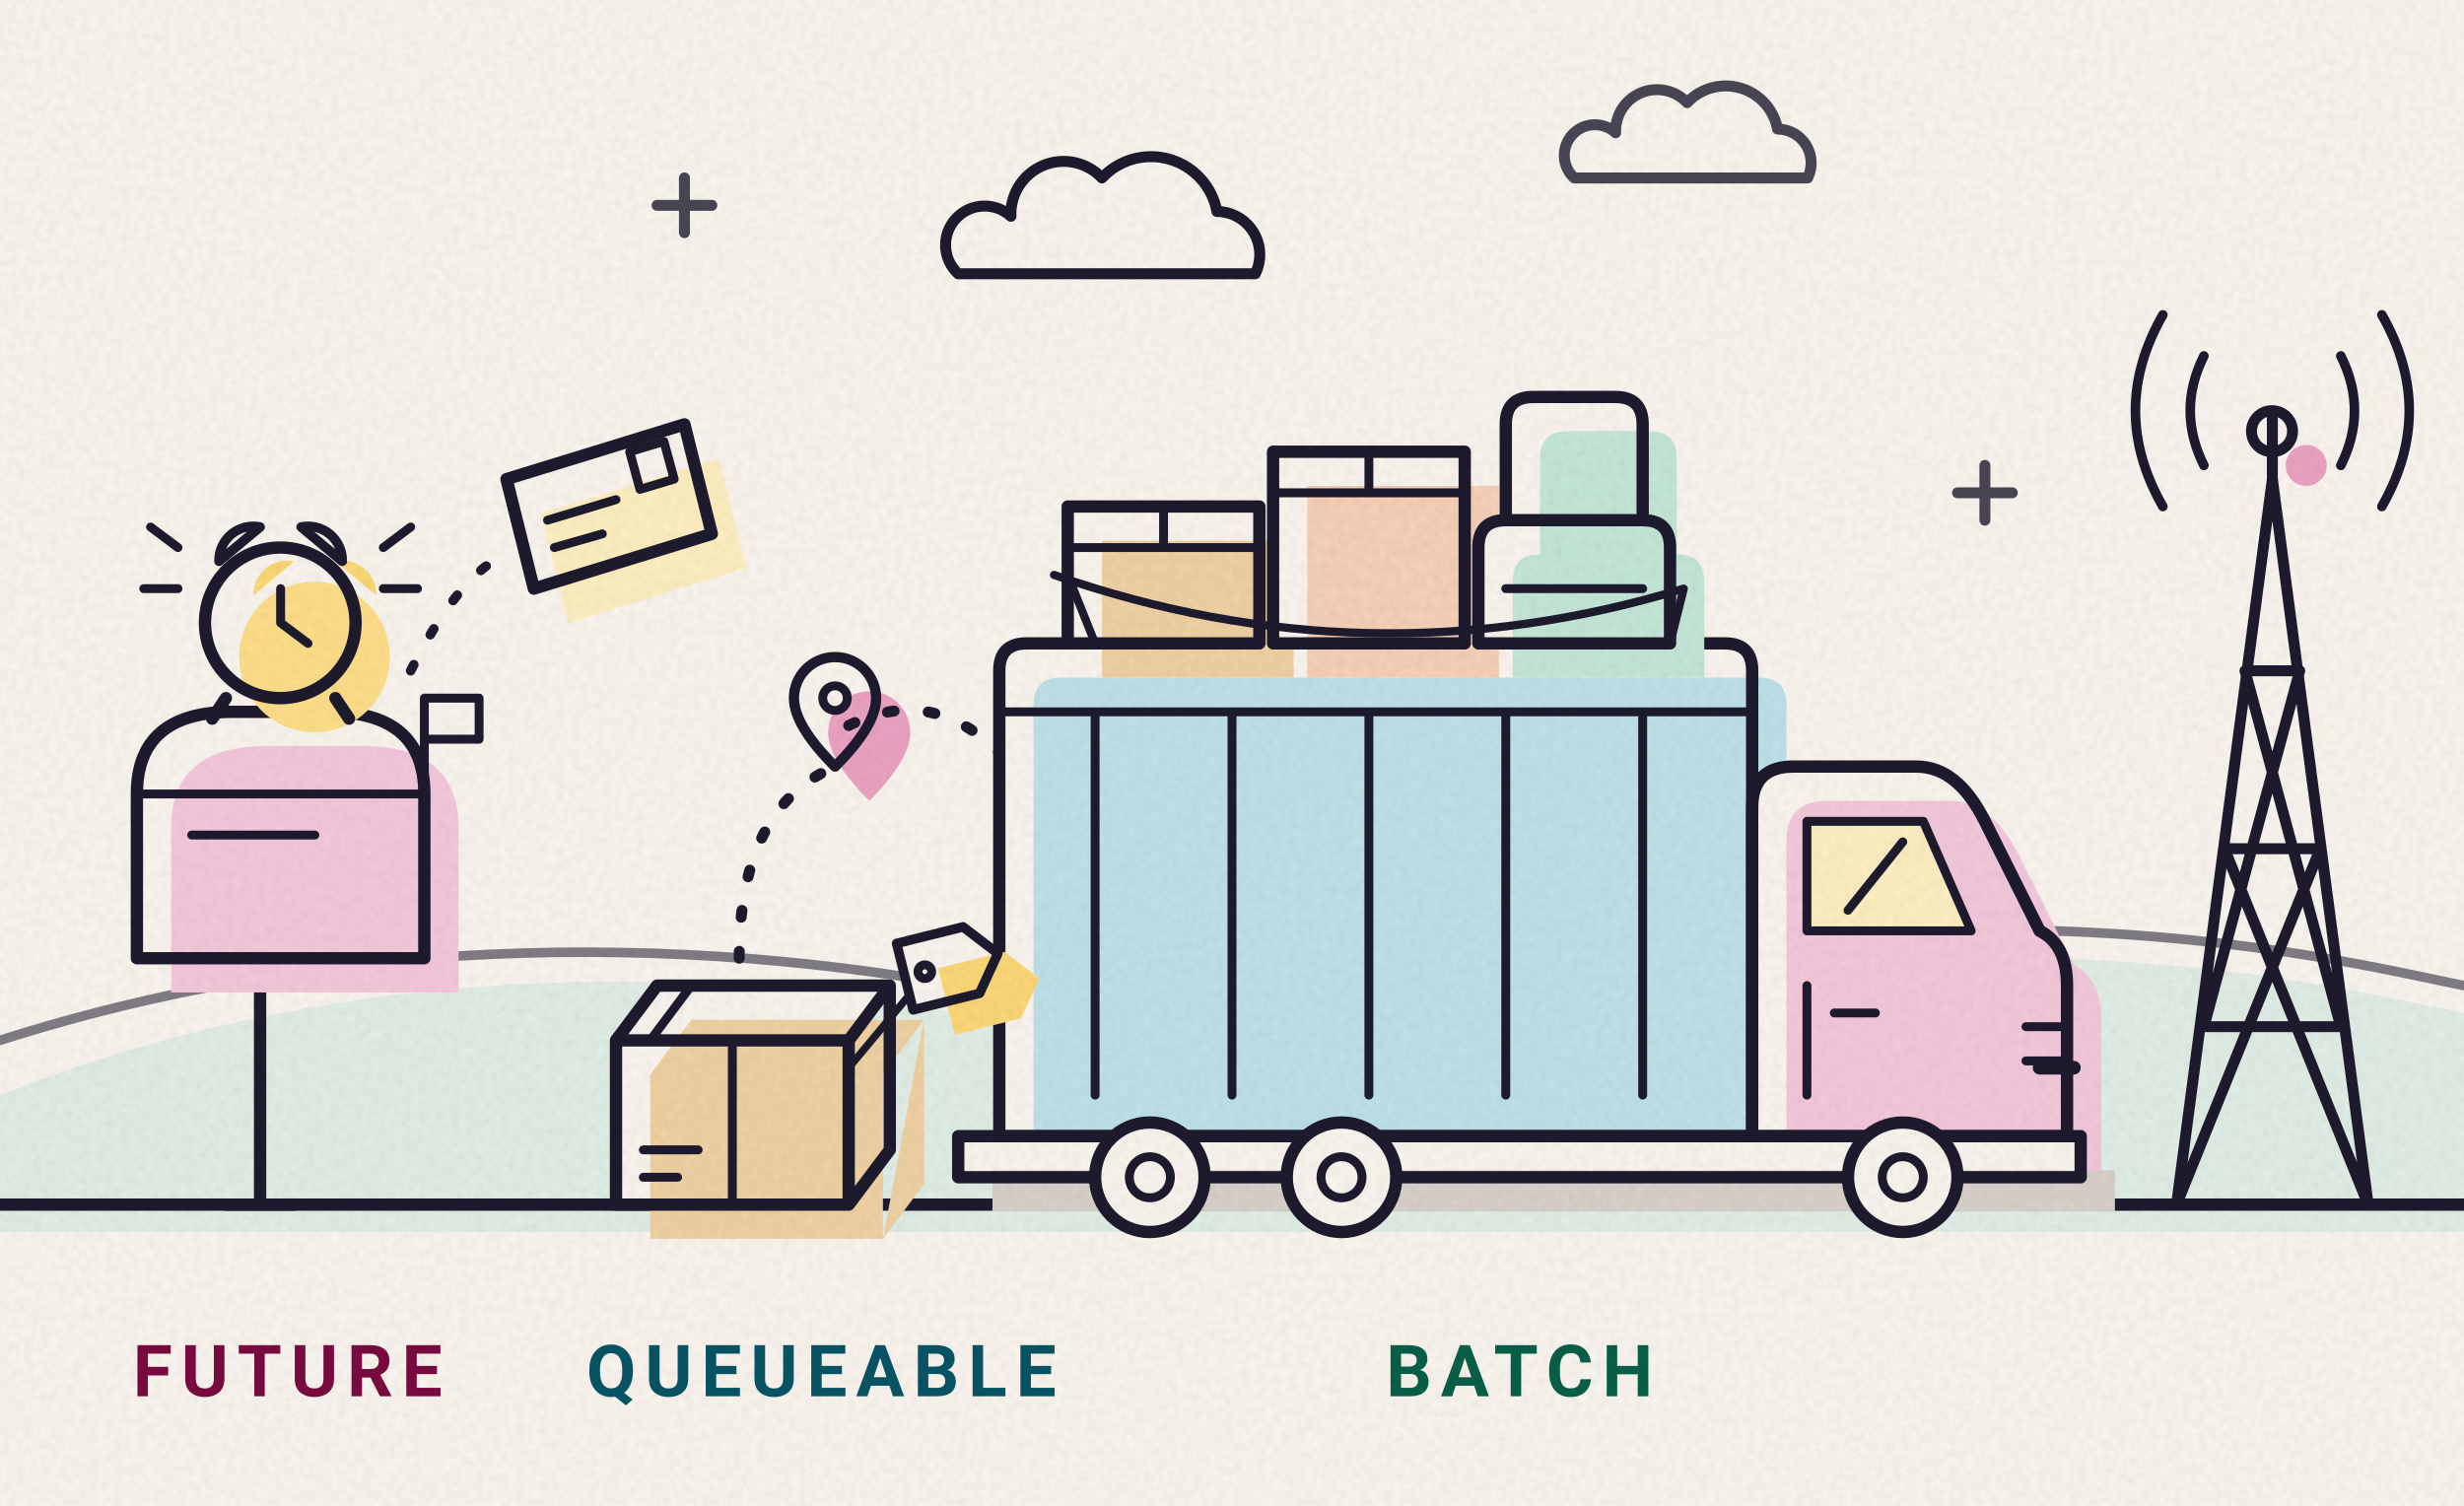
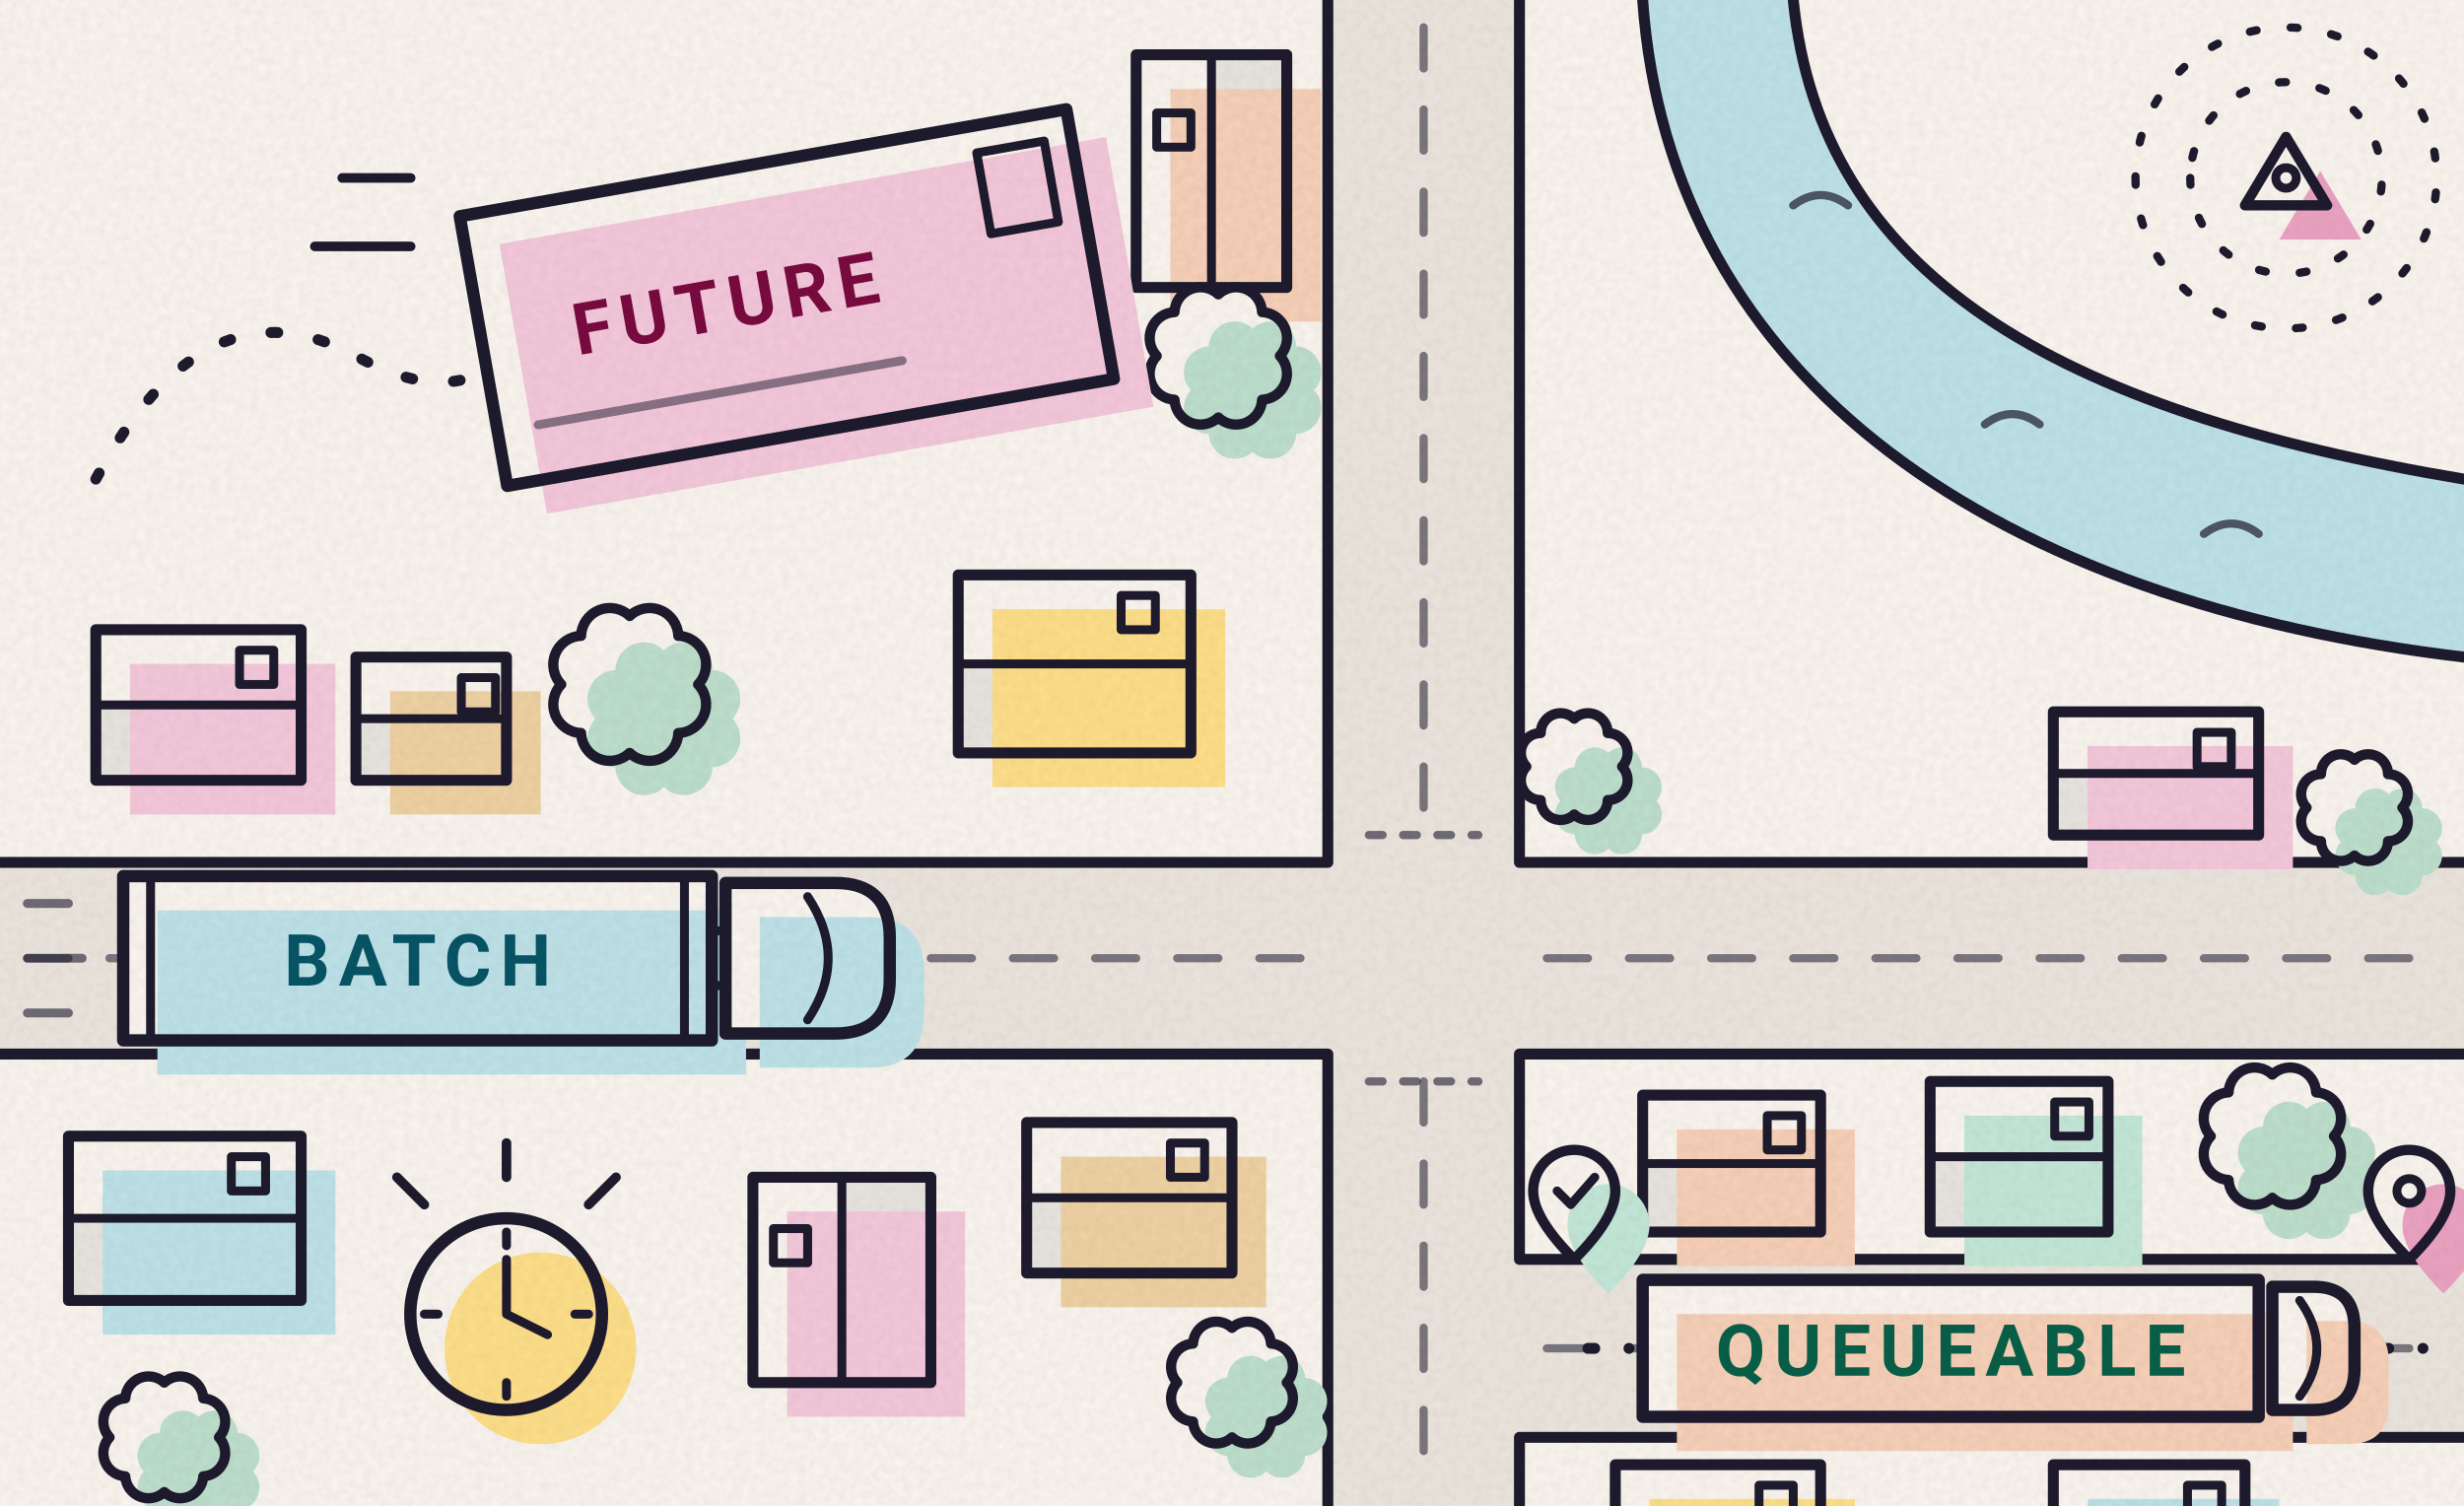
<svg xmlns="http://www.w3.org/2000/svg" xmlns:xlink="http://www.w3.org/1999/xlink" viewBox="0 0 360 220">
  <defs>
    <filter id="dv-grain" x="0" y="0" width="100%" height="100%">
      <feTurbulence type="fractalNoise" baseFrequency=".85" numOctaves="2" stitchTiles="stitch" />
      <feColorMatrix values="0 0 0 0 0  0 0 0 0 0  0 0 0 0 0  0 0 0 .06 0" />
    </filter>
    <g id="dv-s1">
-       <path d="M318 176 L332 70 L346 176 M322 150 H342 M325 124 H339 M328 98 H336 M318 176 L339 124 M346 176 L325 124 M322 150 L336 98 M342 150 L328 98" />
+       <path d="M14 92 H44 V114 H14Z" />
    </g>
    <g id="dv-s2">
-       <path d="M332 70 V60 M332 60 A3 3 0 1 1 331.9 60Z" />
+       <path d="M52 96 H74 V114 H52Z" />
    </g>
    <g id="dv-s3">
-       <path d="M146 166 V98 Q146 94 150 94 H252 Q256 94 256 98 V166Z" />
+       <path d="M166 8 H188 V42 H166Z" />
    </g>
    <g id="dv-s4">
-       <path d="M256 166 V118 Q256 112 262 112 H280 Q286 112 290 120 L298 136 Q302 138 302 144 V166Z" />
+       <path d="M140 84 H174 V110 H140Z" />
    </g>
    <g id="dv-s5">
-       <path d="M140 166 H304 V172 H140Z" />
+       <path d="M10 166 H44 V190 H10Z" />
    </g>
    <g id="dv-s6">
-       <path d="M156 94 V74 H184 V94Z" />
+       <path d="M110 172 H136 V202 H110Z" />
    </g>
    <g id="dv-s7">
-       <path d="M186 94 V66 H214 V94Z" />
+       <path d="M150 164 H180 V186 H150Z" />
    </g>
    <g id="dv-s8">
-       <path d="M216 94 V80 Q216 76 220 76 H240 Q244 76 244 80 V94Z M220 76 V62 Q220 58 224 58 H236 Q240 58 240 62 V76" />
+       <path d="M300 104 H330 V122 H300Z" />
    </g>
    <g id="dv-s9">
-       <path d="M38 176 V140 M33 176 H43" />
+       <path d="M240 160 H266 V180 H240Z" />
    </g>
    <g id="dv-s10">
-       <path d="M20 140 V116 Q20 104 34 104 H48 Q62 104 62 116 V140Z" />
+       <path d="M282 158 H308 V180 H282Z" />
    </g>
    <g id="dv-s11">
-       <path d="M41 80 A11 11 0 1 1 40.9 80Z M33 102 L31 105 M49 102 L51 105" />
+       <path d="M236 214 H266 V228 H236Z" />
    </g>
    <g id="dv-s12">
-       <path d="M32 82 A5 5 0 0 1 38 77Z M50 82 A5 5 0 0 0 44 77Z" />
+       <path d="M300 214 H328 V228 H300Z" />
    </g>
    <g id="dv-s13">
-       <path d="M74 70 L100 62 L104 78 L78 86Z" />
+       <path d="M102.0 100.0 A4.2 4.2 0 0 1 99.1 107.1 A4.2 4.2 0 0 1 92.0 110.0 A4.2 4.2 0 0 1 84.9 107.1 A4.2 4.2 0 0 1 82.0 100.0 A4.2 4.2 0 0 1 84.9 92.9 A4.2 4.2 0 0 1 92.0 90.0 A4.2 4.2 0 0 1 99.1 92.9 A4.2 4.2 0 0 1 102.0 100.0Z" />
    </g>
    <g id="dv-s14">
-       <path d="M86 176 V152 H120 V176Z M86 152 L92 144 H126 L120 152 M120 176 L126 168 V144" />
+       <path d="M187.0 52.0 A3.8 3.8 0 0 1 184.4 58.4 A3.8 3.8 0 0 1 178.0 61.0 A3.8 3.8 0 0 1 171.6 58.4 A3.8 3.8 0 0 1 169.0 52.0 A3.8 3.8 0 0 1 171.6 45.6 A3.8 3.8 0 0 1 178.0 43.0 A3.8 3.8 0 0 1 184.4 45.6 A3.8 3.8 0 0 1 187.0 52.0Z" />
    </g>
    <g id="dv-s15">
-       <path d="M128 136 H138 L142 141 L138 146 H128Z" />
+       <path d="M32.0 210.0 A3.4 3.4 0 0 1 29.7 215.7 A3.4 3.4 0 0 1 24.0 218.0 A3.4 3.4 0 0 1 18.3 215.7 A3.4 3.4 0 0 1 16.0 210.0 A3.4 3.4 0 0 1 18.3 204.3 A3.4 3.4 0 0 1 24.0 202.0 A3.4 3.4 0 0 1 29.7 204.3 A3.4 3.4 0 0 1 32.0 210.0Z" />
    </g>
    <g id="dv-s16">
-       <path d="M118 96 A6 6 0 0 1 124 102 Q124 106 118 112 Q112 106 112 102 A6 6 0 0 1 118 96Z" />
+       <path d="M188.0 202.0 A3.4 3.4 0 0 1 185.7 207.7 A3.4 3.4 0 0 1 180.0 210.0 A3.4 3.4 0 0 1 174.3 207.7 A3.4 3.4 0 0 1 172.0 202.0 A3.4 3.4 0 0 1 174.3 196.3 A3.4 3.4 0 0 1 180.0 194.0 A3.4 3.4 0 0 1 185.7 196.3 A3.4 3.4 0 0 1 188.0 202.0Z" />
+     </g>
+     <g id="dv-s17">
+       <path d="M237.0 112.0 A2.9 2.9 0 0 1 234.9 116.9 A2.9 2.9 0 0 1 230.0 119.0 A2.9 2.9 0 0 1 225.1 116.9 A2.9 2.9 0 0 1 223.0 112.0 A2.9 2.9 0 0 1 225.1 107.1 A2.9 2.9 0 0 1 230.0 105.0 A2.9 2.9 0 0 1 234.9 107.1 A2.9 2.9 0 0 1 237.0 112.0Z" />
+     </g>
+     <g id="dv-s18">
+       <path d="M341.0 166.0 A3.8 3.8 0 0 1 338.4 172.4 A3.8 3.8 0 0 1 332.0 175.0 A3.8 3.8 0 0 1 325.6 172.4 A3.8 3.8 0 0 1 323.0 166.0 A3.8 3.8 0 0 1 325.6 159.6 A3.8 3.8 0 0 1 332.0 157.0 A3.8 3.8 0 0 1 338.4 159.6 A3.8 3.8 0 0 1 341.0 166.0Z" />
+     </g>
+     <g id="dv-s19">
+       <path d="M351.0 118.0 A2.9 2.9 0 0 1 348.9 122.9 A2.9 2.9 0 0 1 344.0 125.0 A2.9 2.9 0 0 1 339.1 122.9 A2.9 2.9 0 0 1 337.0 118.0 A2.9 2.9 0 0 1 339.1 113.1 A2.9 2.9 0 0 1 344.0 111.0 A2.9 2.9 0 0 1 348.9 113.1 A2.9 2.9 0 0 1 351.0 118.0Z" />
+     </g>
+     <g id="dv-s20">
+       <path d="M74 178 A14 14 0 1 1 73.9 178Z" />
+     </g>
+     <g id="dv-s21">
+       <path d="M334 20 l6 10 h-12z" />
+     </g>
+     <g id="dv-s22">
+       <path d="M70 24 H160 V64 H70Z" />
+     </g>
+     <g id="dv-s23">
+       <path d="M18 128 H104 V152 H18Z" />
+     </g>
+     <g id="dv-s24">
+       <path d="M106 129 H122 Q130 129 130 137 V143 Q130 151 122 151 H106Z" />
+     </g>
+     <g id="dv-s25">
+       <path d="M240 187 H330 V207 H240Z" />
+     </g>
+     <g id="dv-s26">
+       <path d="M332 188 H338 Q344 188 344 194 V200 Q344 206 338 206 H332Z" />
+     </g>
+     <g id="dv-s27">
+       <path d="M230 168 A6 6 0 0 1 236 174 Q236 178 230 184 Q224 178 224 174 A6 6 0 0 1 230 168Z" />
+     </g>
+     <g id="dv-s28">
+       <path d="M352 168 A6 6 0 0 1 358 174 Q358 178 352 184 Q346 178 346 174 A6 6 0 0 1 352 168Z" />
    </g>
  </defs>
  <rect width="360" height="220" fill="#FBF6EF" />
-   <path transform="translate(140 40) scale(0.7)" d="M0 0 H62 A9 9 0 0 0 54 -13 A14 14 0 0 0 30 -20 A11 11 0 0 0 11 -12 A8 8 0 0 0 0 0Z" fill="none" stroke="#1E1B2E" stroke-linejoin="round" stroke-linecap="round" stroke-width="2.29" opacity="1" />
-   <path transform="translate(230 26) scale(0.55)" d="M0 0 H62 A9 9 0 0 0 54 -13 A14 14 0 0 0 30 -20 A11 11 0 0 0 11 -12 A8 8 0 0 0 0 0Z" fill="none" stroke="#1E1B2E" stroke-linejoin="round" stroke-linecap="round" stroke-width="2.91" opacity="0.8" />
-   <path d="M290 68 v8 M286 72 h8 M100 26 v8 M96 30 h8" fill="none" stroke="#1E1B2E" stroke-linejoin="round" stroke-linecap="round" stroke-width="1.6" opacity=".8" />
-   <path d="M0 156 C50 136 104 136 150 146 C200 156 250 134 300 136 C330 137 350 142 360 144 V176 H0Z" fill="#E2EFE7" transform="translate(0 4)" />
-   <path d="M0 152 C50 136 104 136 150 146 C200 156 250 134 300 136 C330 137 350 142 360 144" fill="none" stroke="#1E1B2E" stroke-linejoin="round" stroke-linecap="round" stroke-width="1.4" opacity=".55" />
-   <path d="M0 176 H360" stroke="#1E1B2E" stroke-width="1.8" />
-   <path d="M300 176 l3 -7 l3 7" fill="none" stroke="#1E1B2E" stroke-linejoin="round" stroke-linecap="round" stroke-width="1.4" />
-   <g fill="none" stroke="#1E1B2E" stroke-linejoin="round" stroke-linecap="round" stroke-width="1.6">
-     <use xlink:href="#dv-s1" />
-   </g>
-   <use xlink:href="#dv-s2" transform="translate(5 5)" fill="#EDA3C3" />
-   <g fill="none" stroke="#1E1B2E" stroke-linejoin="round" stroke-linecap="round" stroke-width="1.6">
-     <use xlink:href="#dv-s2" />
-   </g>
-   <path d="M322 52 Q318 60 322 68 M316 46 Q308 60 316 74 M342 52 Q346 60 342 68 M348 46 Q356 60 348 74" fill="none" stroke="#1E1B2E" stroke-linejoin="round" stroke-linecap="round" stroke-width="1.4" />
-   <use xlink:href="#dv-s3" fill="#FBF6EF" />
-   <use xlink:href="#dv-s3" transform="translate(5 5)" fill="#BFE3EA" />
-   <g fill="none" stroke="#1E1B2E" stroke-linejoin="round" stroke-linecap="round" stroke-width="1.8">
-     <use xlink:href="#dv-s3" />
-     <g stroke-width="1.3">
-       <path d="M146 104 H256 M160 104 V160 M180 104 V160 M200 104 V160 M220 104 V160 M240 104 V160" />
-     </g>
-   </g>
-   <use xlink:href="#dv-s4" fill="#FBF6EF" />
-   <use xlink:href="#dv-s4" transform="translate(5 5)" fill="#F6C9DC" />
-   <g fill="none" stroke="#1E1B2E" stroke-linejoin="round" stroke-linecap="round" stroke-width="1.8">
-     <use xlink:href="#dv-s4" />
-     <g stroke-width="1.3">
-       <path d="M264 120 H281 L288 136 H264Z" fill="#FFF1C2" />
-       <path d="M270 133 L278 123 M264 144 V160 M268 148 H274 M296 150 h6 v5 h-6" />
-       <path d="M298 156 h5" stroke-width="2" />
-     </g>
-   </g>
-   <use xlink:href="#dv-s5" fill="#FBF6EF" />
-   <use xlink:href="#dv-s5" transform="translate(5 5)" fill="#D9D2CB" />
-   <g fill="none" stroke="#1E1B2E" stroke-linejoin="round" stroke-linecap="round" stroke-width="1.8">
-     <use xlink:href="#dv-s5" />
-   </g>
-   <use xlink:href="#dv-s6" fill="#FBF6EF" />
-   <use xlink:href="#dv-s6" transform="translate(5 5)" fill="#F0D3A4" />
-   <g fill="none" stroke="#1E1B2E" stroke-linejoin="round" stroke-linecap="round" stroke-width="1.8">
-     <use xlink:href="#dv-s6" />
-     <g stroke-width="1.3">
-       <path d="M156 80 H184 M170 74 V80" />
-     </g>
-   </g>
-   <use xlink:href="#dv-s7" fill="#FBF6EF" />
-   <use xlink:href="#dv-s7" transform="translate(5 5)" fill="#F8D1B8" />
-   <g fill="none" stroke="#1E1B2E" stroke-linejoin="round" stroke-linecap="round" stroke-width="1.8">
-     <use xlink:href="#dv-s7" />
-     <g stroke-width="1.3">
-       <path d="M186 72 H214 M200 66 V72" />
-     </g>
-   </g>
-   <use xlink:href="#dv-s8" fill="#FBF6EF" />
-   <use xlink:href="#dv-s8" transform="translate(5 5)" fill="#C4E8D9" />
-   <g fill="none" stroke="#1E1B2E" stroke-linejoin="round" stroke-linecap="round" stroke-width="1.8">
-     <use xlink:href="#dv-s8" />
-     <g stroke-width="1.3">
-       <path d="M220 86 H240" />
-     </g>
-   </g>
-   <path d="M154 84 Q200 100 246 86 M160 94 L156 84 M246 86 L244 94" fill="none" stroke="#1E1B2E" stroke-linejoin="round" stroke-linecap="round" stroke-width="1.2" />
-   <circle cx="168" cy="172" r="8" fill="#FBF6EF" stroke="#1E1B2E" stroke-width="1.8" />
-   <circle cx="168" cy="172" r="3" fill="none" stroke="#1E1B2E" stroke-width="1.3" />
-   <circle cx="196" cy="172" r="8" fill="#FBF6EF" stroke="#1E1B2E" stroke-width="1.8" />
-   <circle cx="196" cy="172" r="3" fill="none" stroke="#1E1B2E" stroke-width="1.3" />
-   <circle cx="278" cy="172" r="8" fill="#FBF6EF" stroke="#1E1B2E" stroke-width="1.8" />
-   <circle cx="278" cy="172" r="3" fill="none" stroke="#1E1B2E" stroke-width="1.3" />
-   <g fill="none" stroke="#1E1B2E" stroke-linejoin="round" stroke-linecap="round" stroke-width="1.8">
-     <use xlink:href="#dv-s9" />
-   </g>
-   <use xlink:href="#dv-s10" fill="#FBF6EF" />
-   <use xlink:href="#dv-s10" transform="translate(5 5)" fill="#F6C9DC" />
-   <g fill="none" stroke="#1E1B2E" stroke-linejoin="round" stroke-linecap="round" stroke-width="1.8">
-     <use xlink:href="#dv-s10" />
-     <g stroke-width="1.3">
-       <path d="M20 116 H62 M28 122 H46" />
-       <path d="M62 118 V102 H70 V108 H62" />
-     </g>
-   </g>
-   <use xlink:href="#dv-s11" fill="#FBF6EF" />
-   <use xlink:href="#dv-s11" transform="translate(5 5)" fill="#FFE08A" />
-   <g fill="none" stroke="#1E1B2E" stroke-linejoin="round" stroke-linecap="round" stroke-width="1.8">
-     <use xlink:href="#dv-s11" />
-     <g stroke-width="1.3">
-       <path d="M41 86 V91 L45 94" />
-     </g>
-   </g>
-   <use xlink:href="#dv-s12" fill="#FBF6EF" />
-   <use xlink:href="#dv-s12" transform="translate(5 5)" fill="#FFD978" />
-   <g fill="none" stroke="#1E1B2E" stroke-linejoin="round" stroke-linecap="round" stroke-width="1.4">
-     <use xlink:href="#dv-s12" />
-   </g>
-   <path d="M26 80 l-4 -3 M26 86 h-5 M56 80 l4 -3 M56 86 h5" fill="none" stroke="#1E1B2E" stroke-linejoin="round" stroke-linecap="round" stroke-width="1.3" />
-   <use xlink:href="#dv-s13" fill="#FBF6EF" />
-   <use xlink:href="#dv-s13" transform="translate(5 5)" fill="#FFF1C2" />
-   <g fill="none" stroke="#1E1B2E" stroke-linejoin="round" stroke-linecap="round" stroke-width="1.8">
-     <use xlink:href="#dv-s13" />
-     <g stroke-width="1.3">
-       <path d="M92 66 L97 64.5 L98.5 70 L93.5 71.5Z" />
-       <path d="M80 76 L90 73 M81 80 L88 78" />
-     </g>
-   </g>
-   <path d="M60 98 Q66 86 72 82" fill="none" stroke="#1E1B2E" stroke-linejoin="round" stroke-linecap="round" stroke-width="1.4" stroke-dasharray="1 5" />
-   <g transform="translate(4 0)">
+   <g stroke-linejoin="round" stroke-linecap="round">
+     <path d="M0 126 H360 V154 H0Z M194 0 H222 V220 H194Z M222 184 H360 V210 H222Z" fill="#ECE6DF" />
+     <path d="M0 126 H194 M222 126 H360 M0 154 H194 M222 154 H360 M194 0 V126 M222 0 V126 M194 154 V220 M222 154 V184 M222 210 V220 M222 184 H360 M222 210 H360" fill="none" stroke="#1E1B2E" stroke-width="1.6" />
+     <path d="M4 140 H190 M226 140 H356 M208 4 V122 M208 158 V216 M226 197 H356" fill="none" stroke="#1E1B2E" stroke-width="1.2" stroke-dasharray="6 6" opacity=".55" />
+     <path d="M200 122 h16 M200 158 h16" fill="none" stroke="#1E1B2E" stroke-width="1.2" stroke-dasharray="2 3" opacity=".6" />
+     <path d="M262 0 C266 40 300 60 360 70 V96 C292 88 244 56 240 0Z" fill="#BFE3EA" />
+     <path d="M262 0 C266 40 300 60 360 70 M240 0 C244 56 292 88 360 96" fill="none" stroke="#1E1B2E" stroke-width="1.6" />
+     <path d="M262 30 q4 -3 8 0 M290 62 q4 -3 8 0 M322 78 q4 -3 8 0" fill="none" stroke="#1E1B2E" stroke-width="1.2" opacity=".7" />
+     <path d="M14 103.0 H44 V114 H14Z" fill="#1E1B2E" opacity=".08" />
+     <use xlink:href="#dv-s1" transform="translate(5 5)" fill="#F6C9DC" />
+     <g fill="none" stroke="#1E1B2E" stroke-width="1.6">
+       <use xlink:href="#dv-s1" />
+       <g stroke-width="1.3">
+         <path d="M14 103.0 H44" />
+         <path d="M35.0 95 h5 v5 h-5z" />
+       </g>
+     </g>
+     <path d="M52 105.0 H74 V114 H52Z" fill="#1E1B2E" opacity=".08" />
+     <use xlink:href="#dv-s2" transform="translate(5 5)" fill="#F0D3A4" />
+     <g fill="none" stroke="#1E1B2E" stroke-width="1.6">
+       <use xlink:href="#dv-s2" />
+       <g stroke-width="1.3">
+         <path d="M52 105.0 H74" />
+         <path d="M67.4 99 h5 v5 h-5z" />
+       </g>
+     </g>
+     <path d="M177.0 8 H188 V42 H177.0Z" fill="#1E1B2E" opacity=".08" />
+     <use xlink:href="#dv-s3" transform="translate(5 5)" fill="#F8D1B8" />
+     <g fill="none" stroke="#1E1B2E" stroke-width="1.6">
+       <use xlink:href="#dv-s3" />
+       <g stroke-width="1.3">
+         <path d="M177.0 8 V42" />
+         <path d="M169 16.5 h5 v5 h-5z" />
+       </g>
+     </g>
+     <path d="M140 97.0 H174 V110 H140Z" fill="#1E1B2E" opacity=".08" />
+     <use xlink:href="#dv-s4" transform="translate(5 5)" fill="#FFE08A" />
+     <g fill="none" stroke="#1E1B2E" stroke-width="1.6">
+       <use xlink:href="#dv-s4" />
+       <g stroke-width="1.3">
+         <path d="M140 97.0 H174" />
+         <path d="M163.8 87 h5 v5 h-5z" />
+       </g>
+     </g>
+     <path d="M10 178.0 H44 V190 H10Z" fill="#1E1B2E" opacity=".08" />
+     <use xlink:href="#dv-s5" transform="translate(5 5)" fill="#BFE3EA" />
+     <g fill="none" stroke="#1E1B2E" stroke-width="1.6">
+       <use xlink:href="#dv-s5" />
+       <g stroke-width="1.3">
+         <path d="M10 178.0 H44" />
+         <path d="M33.8 169 h5 v5 h-5z" />
+       </g>
+     </g>
+     <path d="M123.0 172 H136 V202 H123.0Z" fill="#1E1B2E" opacity=".08" />
+     <use xlink:href="#dv-s6" transform="translate(5 5)" fill="#F6C9DC" />
+     <g fill="none" stroke="#1E1B2E" stroke-width="1.6">
+       <use xlink:href="#dv-s6" />
+       <g stroke-width="1.3">
+         <path d="M123.0 172 V202" />
+         <path d="M113 179.5 h5 v5 h-5z" />
+       </g>
+     </g>
+     <path d="M150 175.0 H180 V186 H150Z" fill="#1E1B2E" opacity=".08" />
+     <use xlink:href="#dv-s7" transform="translate(5 5)" fill="#F0D3A4" />
+     <g fill="none" stroke="#1E1B2E" stroke-width="1.6">
+       <use xlink:href="#dv-s7" />
+       <g stroke-width="1.3">
+         <path d="M150 175.0 H180" />
+         <path d="M171.0 167 h5 v5 h-5z" />
+       </g>
+     </g>
+     <path d="M300 113.0 H330 V122 H300Z" fill="#1E1B2E" opacity=".08" />
+     <use xlink:href="#dv-s8" transform="translate(5 5)" fill="#F6C9DC" />
+     <g fill="none" stroke="#1E1B2E" stroke-width="1.6">
+       <use xlink:href="#dv-s8" />
+       <g stroke-width="1.3">
+         <path d="M300 113.0 H330" />
+         <path d="M321.0 107 h5 v5 h-5z" />
+       </g>
+     </g>
+     <path d="M240 170.0 H266 V180 H240Z" fill="#1E1B2E" opacity=".08" />
+     <use xlink:href="#dv-s9" transform="translate(5 5)" fill="#F8D1B8" />
+     <g fill="none" stroke="#1E1B2E" stroke-width="1.6">
+       <use xlink:href="#dv-s9" />
+       <g stroke-width="1.3">
+         <path d="M240 170.0 H266" />
+         <path d="M258.2 163 h5 v5 h-5z" />
+       </g>
+     </g>
+     <path d="M282 169.0 H308 V180 H282Z" fill="#1E1B2E" opacity=".08" />
+     <use xlink:href="#dv-s10" transform="translate(5 5)" fill="#C4E8D9" />
+     <g fill="none" stroke="#1E1B2E" stroke-width="1.6">
+       <use xlink:href="#dv-s10" />
+       <g stroke-width="1.3">
+         <path d="M282 169.0 H308" />
+         <path d="M300.2 161 h5 v5 h-5z" />
+       </g>
+     </g>
+     <path d="M236 221.0 H266 V228 H236Z" fill="#1E1B2E" opacity=".08" />
+     <use xlink:href="#dv-s11" transform="translate(5 5)" fill="#FFE08A" />
+     <g fill="none" stroke="#1E1B2E" stroke-width="1.6">
+       <use xlink:href="#dv-s11" />
+       <g stroke-width="1.3">
+         <path d="M236 221.0 H266" />
+         <path d="M257.0 217 h5 v5 h-5z" />
+       </g>
+     </g>
+     <path d="M300 221.0 H328 V228 H300Z" fill="#1E1B2E" opacity=".08" />
+     <use xlink:href="#dv-s12" transform="translate(5 5)" fill="#BFE3EA" />
+     <g fill="none" stroke="#1E1B2E" stroke-width="1.6">
+       <use xlink:href="#dv-s12" />
+       <g stroke-width="1.3">
+         <path d="M300 221.0 H328" />
+         <path d="M319.6 217 h5 v5 h-5z" />
+       </g>
+     </g>
+     <use xlink:href="#dv-s13" fill="#FBF6EF" />
+     <use xlink:href="#dv-s13" transform="translate(5 5)" fill="#BFE0CE" />
+     <g fill="none" stroke="#1E1B2E" stroke-width="1.5">
+       <use xlink:href="#dv-s13" />
+     </g>
    <use xlink:href="#dv-s14" fill="#FBF6EF" />
-     <use xlink:href="#dv-s14" transform="translate(5 5)" fill="#F0D3A4" />
-     <g fill="none" stroke="#1E1B2E" stroke-linejoin="round" stroke-linecap="round" stroke-width="1.8">
+     <use xlink:href="#dv-s14" transform="translate(5 5)" fill="#BFE0CE" />
+     <g fill="none" stroke="#1E1B2E" stroke-width="1.5">
      <use xlink:href="#dv-s14" />
-       <g stroke-width="1.3">
-         <path d="M103 152 V176 M97 144 L91 152" />
-         <path d="M90 168 h8 M90 172 h5" />
-       </g>
-     </g>
-     <path d="M120 156 L130 144" fill="none" stroke="#1E1B2E" stroke-linejoin="round" stroke-linecap="round" stroke-width="1.1" />
-     <g transform="rotate(-14 135 141)">
-       <use xlink:href="#dv-s15" fill="#FBF6EF" />
-       <use xlink:href="#dv-s15" transform="translate(5 5)" fill="#FFD978" />
-       <g fill="none" stroke="#1E1B2E" stroke-linejoin="round" stroke-linecap="round" stroke-width="1.4">
-         <use xlink:href="#dv-s15" />
+     </g>
+     <use xlink:href="#dv-s15" fill="#FBF6EF" />
+     <use xlink:href="#dv-s15" transform="translate(5 5)" fill="#BFE0CE" />
+     <g fill="none" stroke="#1E1B2E" stroke-width="1.5">
+       <use xlink:href="#dv-s15" />
+     </g>
+     <use xlink:href="#dv-s16" fill="#FBF6EF" />
+     <use xlink:href="#dv-s16" transform="translate(5 5)" fill="#BFE0CE" />
+     <g fill="none" stroke="#1E1B2E" stroke-width="1.5">
+       <use xlink:href="#dv-s16" />
+     </g>
+     <use xlink:href="#dv-s17" fill="#FBF6EF" />
+     <use xlink:href="#dv-s17" transform="translate(5 5)" fill="#BFE0CE" />
+     <g fill="none" stroke="#1E1B2E" stroke-width="1.5">
+       <use xlink:href="#dv-s17" />
+     </g>
+     <use xlink:href="#dv-s18" fill="#FBF6EF" />
+     <use xlink:href="#dv-s18" transform="translate(5 5)" fill="#BFE0CE" />
+     <g fill="none" stroke="#1E1B2E" stroke-width="1.5">
+       <use xlink:href="#dv-s18" />
+     </g>
+     <use xlink:href="#dv-s19" fill="#FBF6EF" />
+     <use xlink:href="#dv-s19" transform="translate(5 5)" fill="#BFE0CE" />
+     <g fill="none" stroke="#1E1B2E" stroke-width="1.5">
+       <use xlink:href="#dv-s19" />
+     </g>
+     <use xlink:href="#dv-s20" fill="#FBF6EF" />
+     <use xlink:href="#dv-s20" transform="translate(5 5)" fill="#FFE08A" />
+     <g fill="none" stroke="#1E1B2E" stroke-width="1.8">
+       <use xlink:href="#dv-s20" />
+       <g stroke-width="1.3">
+         <path d="M74 192 v-8 M74 192 l6 3 M74 180 v2 M74 202 v2 M62 192 h2 M84 192 h2" />
+       </g>
+     </g>
+     <path d="M86 176 l4 -4 M62 176 l-4 -4 M74 172 v-5" fill="none" stroke="#1E1B2E" stroke-width="1.4" />
+     <use xlink:href="#dv-s21" fill="#FBF6EF" />
+     <use xlink:href="#dv-s21" transform="translate(5 5)" fill="#EDA3C3" />
+     <g fill="none" stroke="#1E1B2E" stroke-width="1.5">
+       <use xlink:href="#dv-s21" />
+       <g stroke-width="1.3">
+         <circle cx="334" cy="26" r="1.5" />
+       </g>
+     </g>
+     <path d="M334 26 m-14 0 a14 14 0 1 0 28 0 a14 14 0 1 0 -28 0 M334 26 m-22 0 a22 22 0 1 0 44 0 a22 22 0 1 0 -44 0" fill="none" stroke="#1E1B2E" stroke-width="1.2" stroke-dasharray="1 5" />
+     <path d="M14 70 Q30 40 52 52 Q70 62 78 46" fill="none" stroke="#1E1B2E" stroke-width="1.6" stroke-dasharray="1 6" />
+     <g transform="rotate(-10 112 44)">
+       <use xlink:href="#dv-s22" fill="#FBF6EF" />
+       <use xlink:href="#dv-s22" transform="translate(5 5)" fill="#F6C9DC" />
+       <g fill="none" stroke="#1E1B2E" stroke-width="1.8">
+         <use xlink:href="#dv-s22" />
        <g stroke-width="1.3">
-           <circle cx="131" cy="141" r="1" />
+           <path d="M146 28 H156 V40 H146Z" />
+           <path d="M76 56 H130" opacity=".5" />
        </g>
      </g>
-     </g>
-     <path d="M104 140 Q104 118 118 112" fill="none" stroke="#1E1B2E" stroke-linejoin="round" stroke-linecap="round" stroke-width="1.6" stroke-dasharray="1 5" />
-     <use xlink:href="#dv-s16" fill="#FBF6EF" />
-     <use xlink:href="#dv-s16" transform="translate(5 5)" fill="#EDA3C3" />
-     <g fill="none" stroke="#1E1B2E" stroke-linejoin="round" stroke-linecap="round" stroke-width="1.5">
-       <use xlink:href="#dv-s16" />
-       <g stroke-width="1.3">
-         <circle cx="118" cy="102" r="1.8" />
-       </g>
-     </g>
-   </g>
-   <path d="M124 106 Q136 100 146 110" fill="none" stroke="#1E1B2E" stroke-linejoin="round" stroke-linecap="round" stroke-width="1.6" stroke-dasharray="1 5" />
-   <g font-family="system-ui,-apple-system,Segoe UI,Roboto,sans-serif" font-size="10.5" font-weight="700" letter-spacing="1.3" text-anchor="middle">
-     <text x="42" y="204" fill="#7A0A40">FUTURE</text>
-     <text x="120" y="204" fill="#075566">QUEUEABLE</text>
-     <text x="222" y="204" fill="#086049">BATCH</text>
+       <text x="106" y="47" font-family="system-ui,-apple-system,Segoe UI,Roboto,sans-serif" font-size="10.5" font-weight="700" letter-spacing="1.3" text-anchor="middle" fill="#7A0A40">FUTURE</text>
+     </g>
+     <path d="M60 26 h-10 M60 36 h-14" fill="none" stroke="#1E1B2E" stroke-width="1.4" />
+     <use xlink:href="#dv-s23" fill="#FBF6EF" />
+     <use xlink:href="#dv-s23" transform="translate(5 5)" fill="#BFE3EA" />
+     <g fill="none" stroke="#1E1B2E" stroke-width="1.8">
+       <use xlink:href="#dv-s23" />
+       <g stroke-width="1.3">
+         <path d="M22 128 V152 M100 128 V152" />
+       </g>
+     </g>
+     <text x="61" y="144" font-family="system-ui,-apple-system,Segoe UI,Roboto,sans-serif" font-size="10.5" font-weight="700" letter-spacing="1.3" text-anchor="middle" fill="#075566">BATCH</text>
+     <use xlink:href="#dv-s24" fill="#FBF6EF" />
+     <use xlink:href="#dv-s24" transform="translate(5 5)" fill="#BFE3EA" />
+     <g fill="none" stroke="#1E1B2E" stroke-width="1.8">
+       <use xlink:href="#dv-s24" />
+       <g stroke-width="1.3">
+         <path d="M118 131 Q124 140 118 149" />
+         <path d="M104 136 h2 M104 144 h2" />
+       </g>
+     </g>
+     <path d="M10 132 h-6 M12 140 h-8 M10 148 h-6" fill="none" stroke="#1E1B2E" stroke-width="1.3" opacity=".6" />
+     <path d="M232 197 H238 M348 197 H354" fill="none" stroke="#1E1B2E" stroke-width="1.6" stroke-dasharray="1 5" />
+     <use xlink:href="#dv-s25" fill="#FBF6EF" />
+     <use xlink:href="#dv-s25" transform="translate(5 5)" fill="#F8D1B8" />
+     <g fill="none" stroke="#1E1B2E" stroke-width="1.8">
+       <use xlink:href="#dv-s25" />
+     </g>
+     <text x="285" y="201" font-family="system-ui,-apple-system,Segoe UI,Roboto,sans-serif" font-size="10.5" font-weight="700" letter-spacing="1.3" text-anchor="middle" fill="#086049">QUEUEABLE</text>
+     <use xlink:href="#dv-s26" fill="#FBF6EF" />
+     <use xlink:href="#dv-s26" transform="translate(5 5)" fill="#F8D1B8" />
+     <g fill="none" stroke="#1E1B2E" stroke-width="1.8">
+       <use xlink:href="#dv-s26" />
+       <g stroke-width="1.3">
+         <path d="M336 190 Q341 197 336 204" />
+       </g>
+     </g>
+     <use xlink:href="#dv-s27" fill="#FBF6EF" />
+     <use xlink:href="#dv-s27" transform="translate(5 5)" fill="#C4E8D9" />
+     <g fill="none" stroke="#1E1B2E" stroke-width="1.5">
+       <use xlink:href="#dv-s27" />
+       <g stroke-width="1.3">
+         <path d="M227.5 174 l2 2 l3.5 -4" />
+       </g>
+     </g>
+     <use xlink:href="#dv-s28" fill="#FBF6EF" />
+     <use xlink:href="#dv-s28" transform="translate(5 5)" fill="#EDA3C3" />
+     <g fill="none" stroke="#1E1B2E" stroke-width="1.5">
+       <use xlink:href="#dv-s28" />
+       <g stroke-width="1.3">
+         <circle cx="352" cy="174" r="1.8" />
+       </g>
+     </g>
  </g>
  <rect width="360" height="220" filter="url(#dv-grain)" />
</svg>
